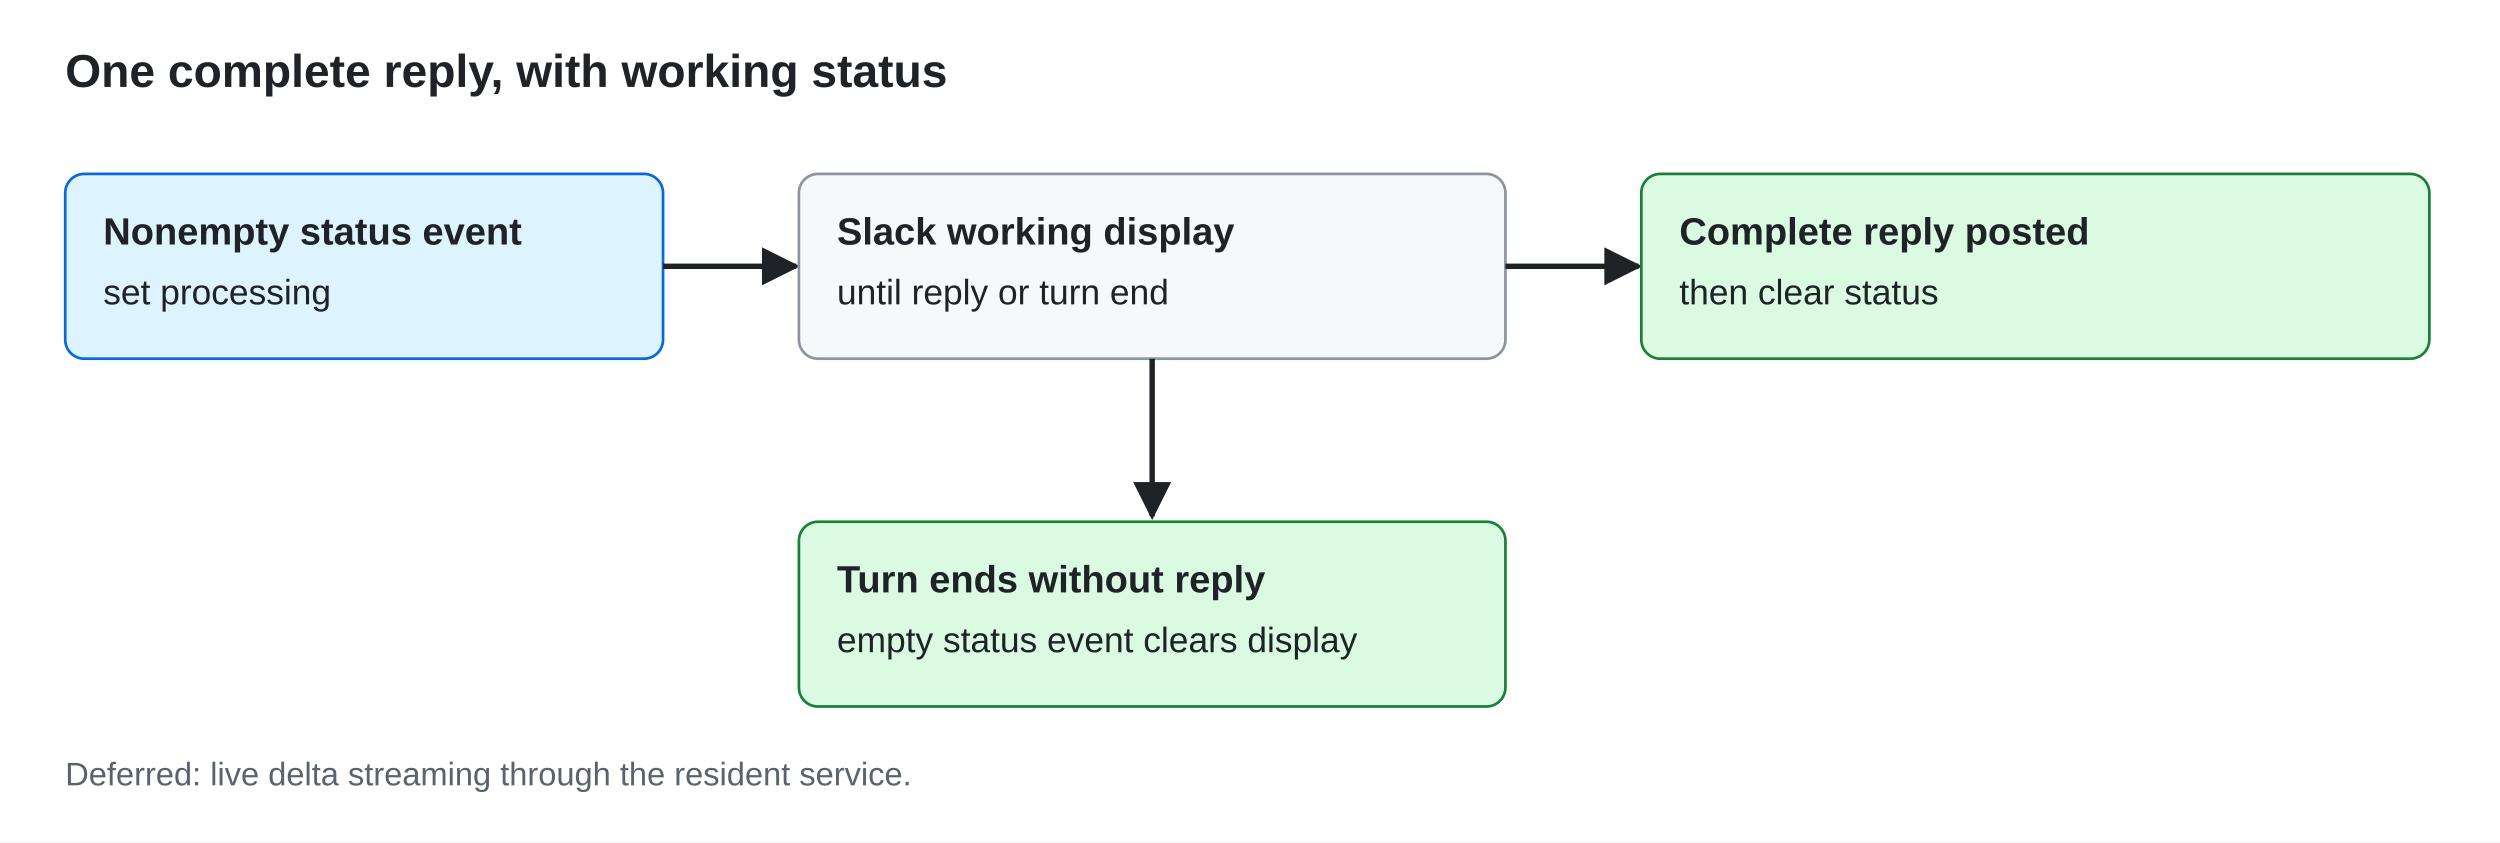
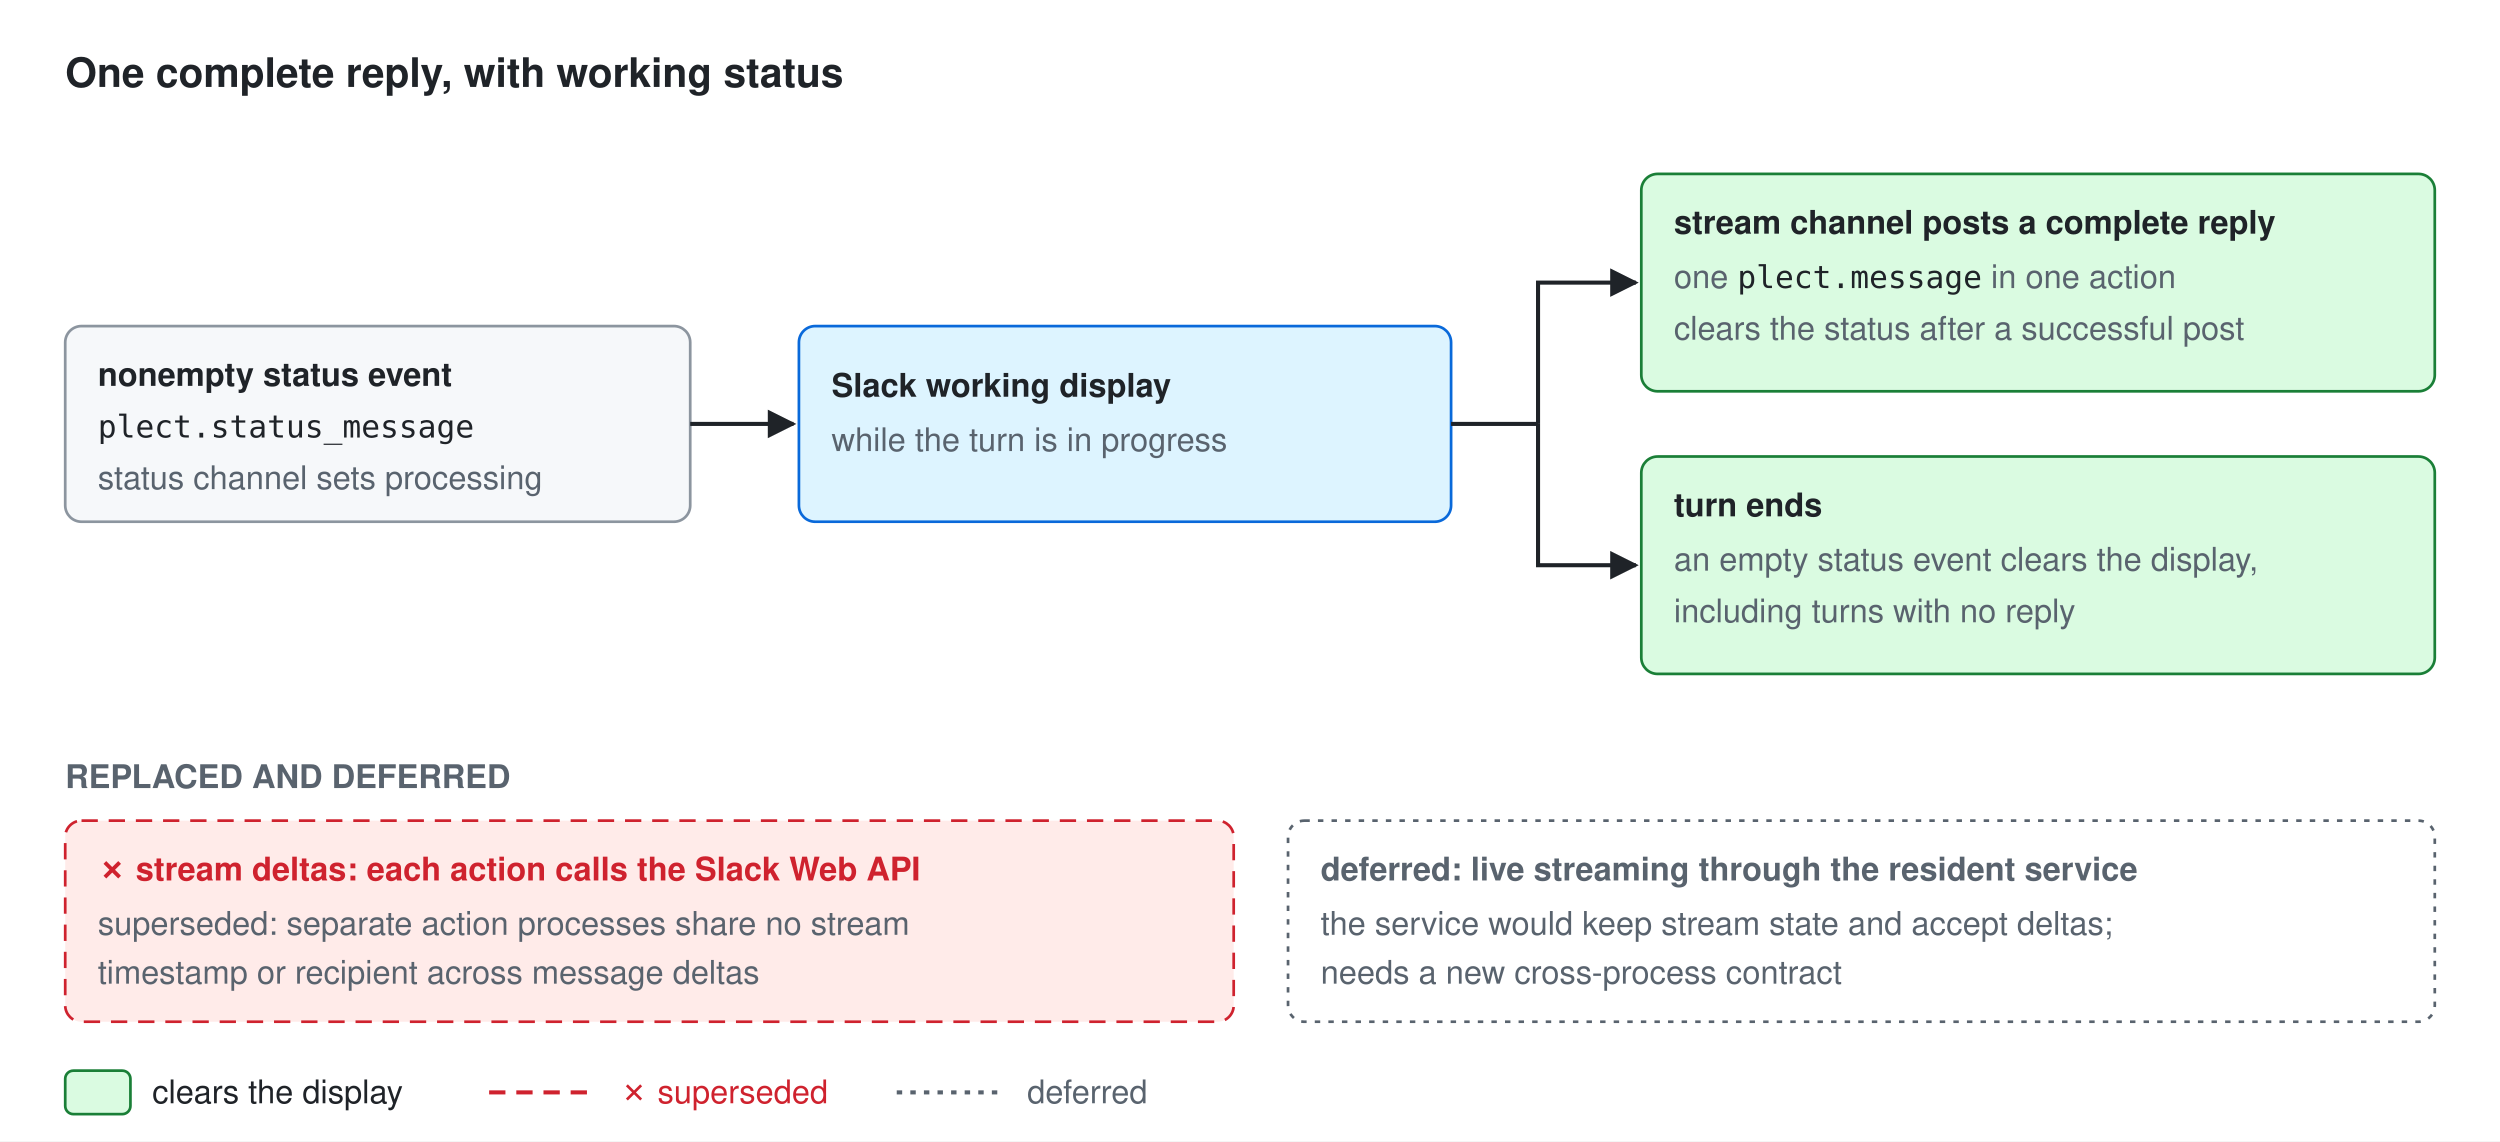
- <svg xmlns="http://www.w3.org/2000/svg" viewBox="0 0 920 310" width="920" height="310" role="img" aria-label="Status events set processing before a complete reply. A successful reply post clears status. An empty status event also clears it when a turn ends without a reply. Live streaming through the resident service is deferred.">
+ <svg xmlns="http://www.w3.org/2000/svg" viewBox="0 0 920 420" width="920" height="420" role="img" aria-label="A nonempty status event sets Slack's working display while a turn is in progress. The stream channel posts one complete plect.message as a thread reply in one action and clears the status after a successful post. An empty status event clears the display at turn end, including turns with no reply. Superseded: streaming message deltas by calling the Slack Web API from each action, because separate action processes share no stream timestamp or recipient. Deferred: live streaming through the resident service, which needs a new cross-process contract.">
  <defs>
    <marker id="arrow" viewBox="0 0 10 10" refX="9" refY="5" markerWidth="7" markerHeight="7" orient="auto-start-reverse">
-       <path d="M0 0 L10 5 L0 10 Z" fill="#1f2328" />
+       <path d="M0,0 L10,5 L0,10 z" fill="#1f2328" />
    </marker>
  </defs>
-   <rect width="920" height="310" fill="white" />
-   <g font-family="Arial, sans-serif" fill="#1f2328">
-     <text x="24" y="32" font-size="17" font-weight="bold">One complete reply, with working status</text>
-     <rect x="24" y="64" width="220" height="68" rx="7" fill="#ddf4ff" stroke="#0969da" />
-     <text x="38" y="90" font-size="14" font-weight="bold">Nonempty status event</text>
-     <text x="38" y="112" font-size="13">set processing</text>
-     <line x1="244" y1="98" x2="293" y2="98" stroke="#1f2328" stroke-width="2" marker-end="url(#arrow)" />
-     <rect x="294" y="64" width="260" height="68" rx="7" fill="#f6f8fa" stroke="#8c959f" />
-     <text x="308" y="90" font-size="14" font-weight="bold">Slack working display</text>
-     <text x="308" y="112" font-size="13">until reply or turn end</text>
-     <line x1="554" y1="98" x2="603" y2="98" stroke="#1f2328" stroke-width="2" marker-end="url(#arrow)" />
-     <rect x="604" y="64" width="290" height="68" rx="7" fill="#dafbe1" stroke="#1a7f37" />
-     <text x="618" y="90" font-size="14" font-weight="bold">Complete reply posted</text>
-     <text x="618" y="112" font-size="13">then clear status</text>
-     <line x1="424" y1="132" x2="424" y2="190" stroke="#1f2328" stroke-width="2" marker-end="url(#arrow)" />
-     <rect x="294" y="192" width="260" height="68" rx="7" fill="#dafbe1" stroke="#1a7f37" />
-     <text x="308" y="218" font-size="14" font-weight="bold">Turn ends without reply</text>
-     <text x="308" y="240" font-size="13">empty status event clears display</text>
-     <text x="24" y="289" font-size="12" fill="#59636e">Deferred: live delta streaming through the resident service.</text>
+   <rect x="0" y="0" width="920" height="420" fill="#ffffff" />
+   <g font-family="-apple-system, BlinkMacSystemFont, 'Segoe UI', Helvetica, Arial, sans-serif" font-size="12" fill="#1f2328">
+     <text x="24" y="32" font-size="15" font-weight="600">One complete reply, with working status</text>
+     <rect x="24" y="120" width="230" height="72" rx="6" fill="#f6f8fa" stroke="#8c959f" />
+     <text x="36" y="142" font-weight="600">nonempty status event</text>
+     <text x="36" y="161" font-family="ui-monospace, SFMono-Regular, Menlo, Consolas, monospace" font-size="11.5">plect.status_message</text>
+     <text x="36" y="180" fill="#59636e">status channel sets processing</text>
+     <line x1="254" y1="156" x2="292" y2="156" stroke="#1f2328" stroke-width="1.5" marker-end="url(#arrow)" />
+     <rect x="294" y="120" width="240" height="72" rx="6" fill="#ddf4ff" stroke="#0969da" />
+     <text x="306" y="146" font-weight="600">Slack working display</text>
+     <text x="306" y="166" fill="#59636e">while the turn is in progress</text>
+     <line x1="534" y1="156" x2="566" y2="156" stroke="#1f2328" stroke-width="1.5" />
+     <polyline points="566,156 566,104 602,104" fill="none" stroke="#1f2328" stroke-width="1.5" marker-end="url(#arrow)" />
+     <polyline points="566,156 566,208 602,208" fill="none" stroke="#1f2328" stroke-width="1.5" marker-end="url(#arrow)" />
+     <rect x="604" y="64" width="292" height="80" rx="6" fill="#dafbe1" stroke="#1a7f37" />
+     <text x="616" y="86" font-weight="600">stream channel posts a complete reply</text>
+     <text x="616" y="106" fill="#59636e">one <tspan font-family="ui-monospace, SFMono-Regular, Menlo, Consolas, monospace" font-size="11.5" fill="#1f2328">plect.message</tspan> in one action</text>
+     <text x="616" y="125" fill="#59636e">clears the status after a successful post</text>
+     <rect x="604" y="168" width="292" height="80" rx="6" fill="#dafbe1" stroke="#1a7f37" />
+     <text x="616" y="190" font-weight="600">turn ends</text>
+     <text x="616" y="210" fill="#59636e">an empty status event clears the display,</text>
+     <text x="616" y="229" fill="#59636e">including turns with no reply</text>
+     <text x="24" y="290" fill="#59636e" font-weight="600">REPLACED AND DEFERRED</text>
+     <rect x="24" y="302" width="430" height="74" rx="6" fill="#ffebe9" stroke="#cf222e" stroke-dasharray="6 4" />
+     <text x="36" y="324" fill="#cf222e" font-weight="600">✗ stream deltas: each action calls the Slack Web API</text>
+     <text x="36" y="344" fill="#59636e">superseded: separate action processes share no stream</text>
+     <text x="36" y="362" fill="#59636e">timestamp or recipient across message deltas</text>
+     <rect x="474" y="302" width="422" height="74" rx="6" fill="#ffffff" stroke="#59636e" stroke-dasharray="2 3" />
+     <text x="486" y="324" fill="#59636e" font-weight="600">deferred: live streaming through the resident service</text>
+     <text x="486" y="344" fill="#59636e">the service would keep stream state and accept deltas;</text>
+     <text x="486" y="362" fill="#59636e">needs a new cross-process contract</text>
+     <rect x="24" y="394" width="24" height="16" rx="3" fill="#dafbe1" stroke="#1a7f37" />
+     <text x="56" y="406">clears the display</text>
+     <line x1="180" y1="402" x2="220" y2="402" stroke="#cf222e" stroke-width="1.5" stroke-dasharray="6 4" />
+     <text x="228" y="406" fill="#cf222e">✗ superseded</text>
+     <line x1="330" y1="402" x2="370" y2="402" stroke="#59636e" stroke-width="1.5" stroke-dasharray="2 3" />
+     <text x="378" y="406" fill="#59636e">deferred</text>
  </g>
</svg>
